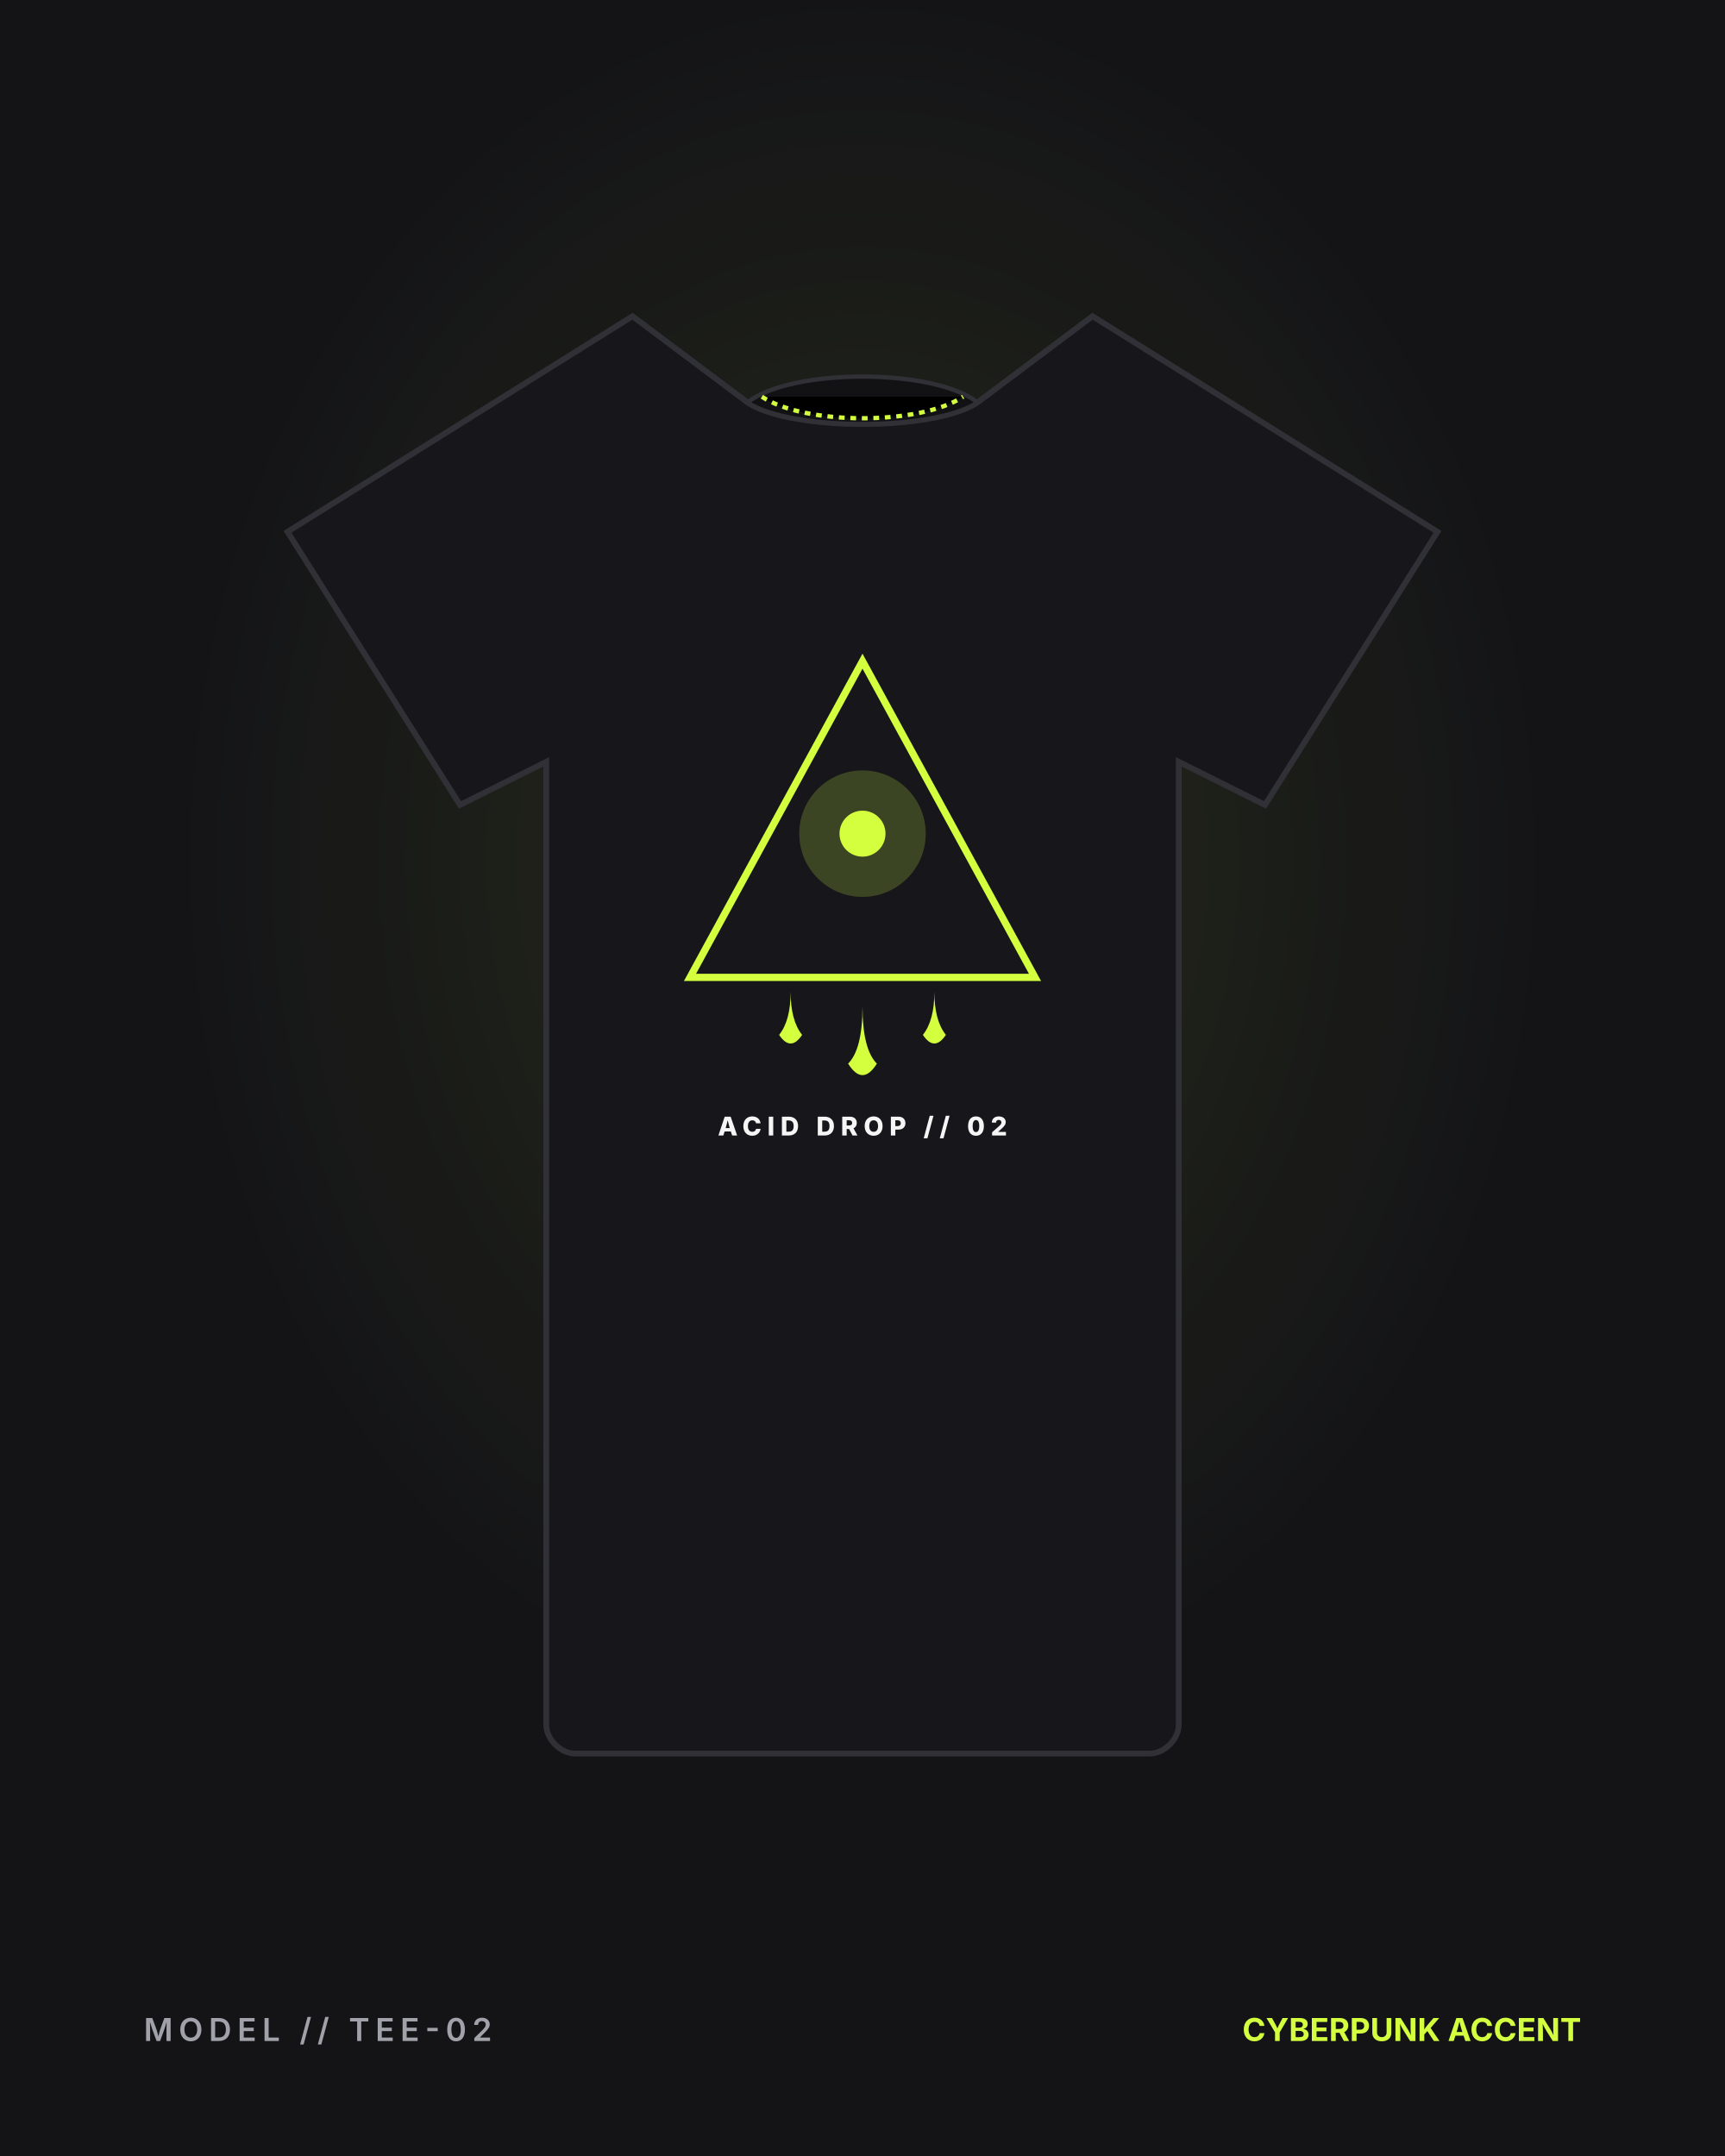
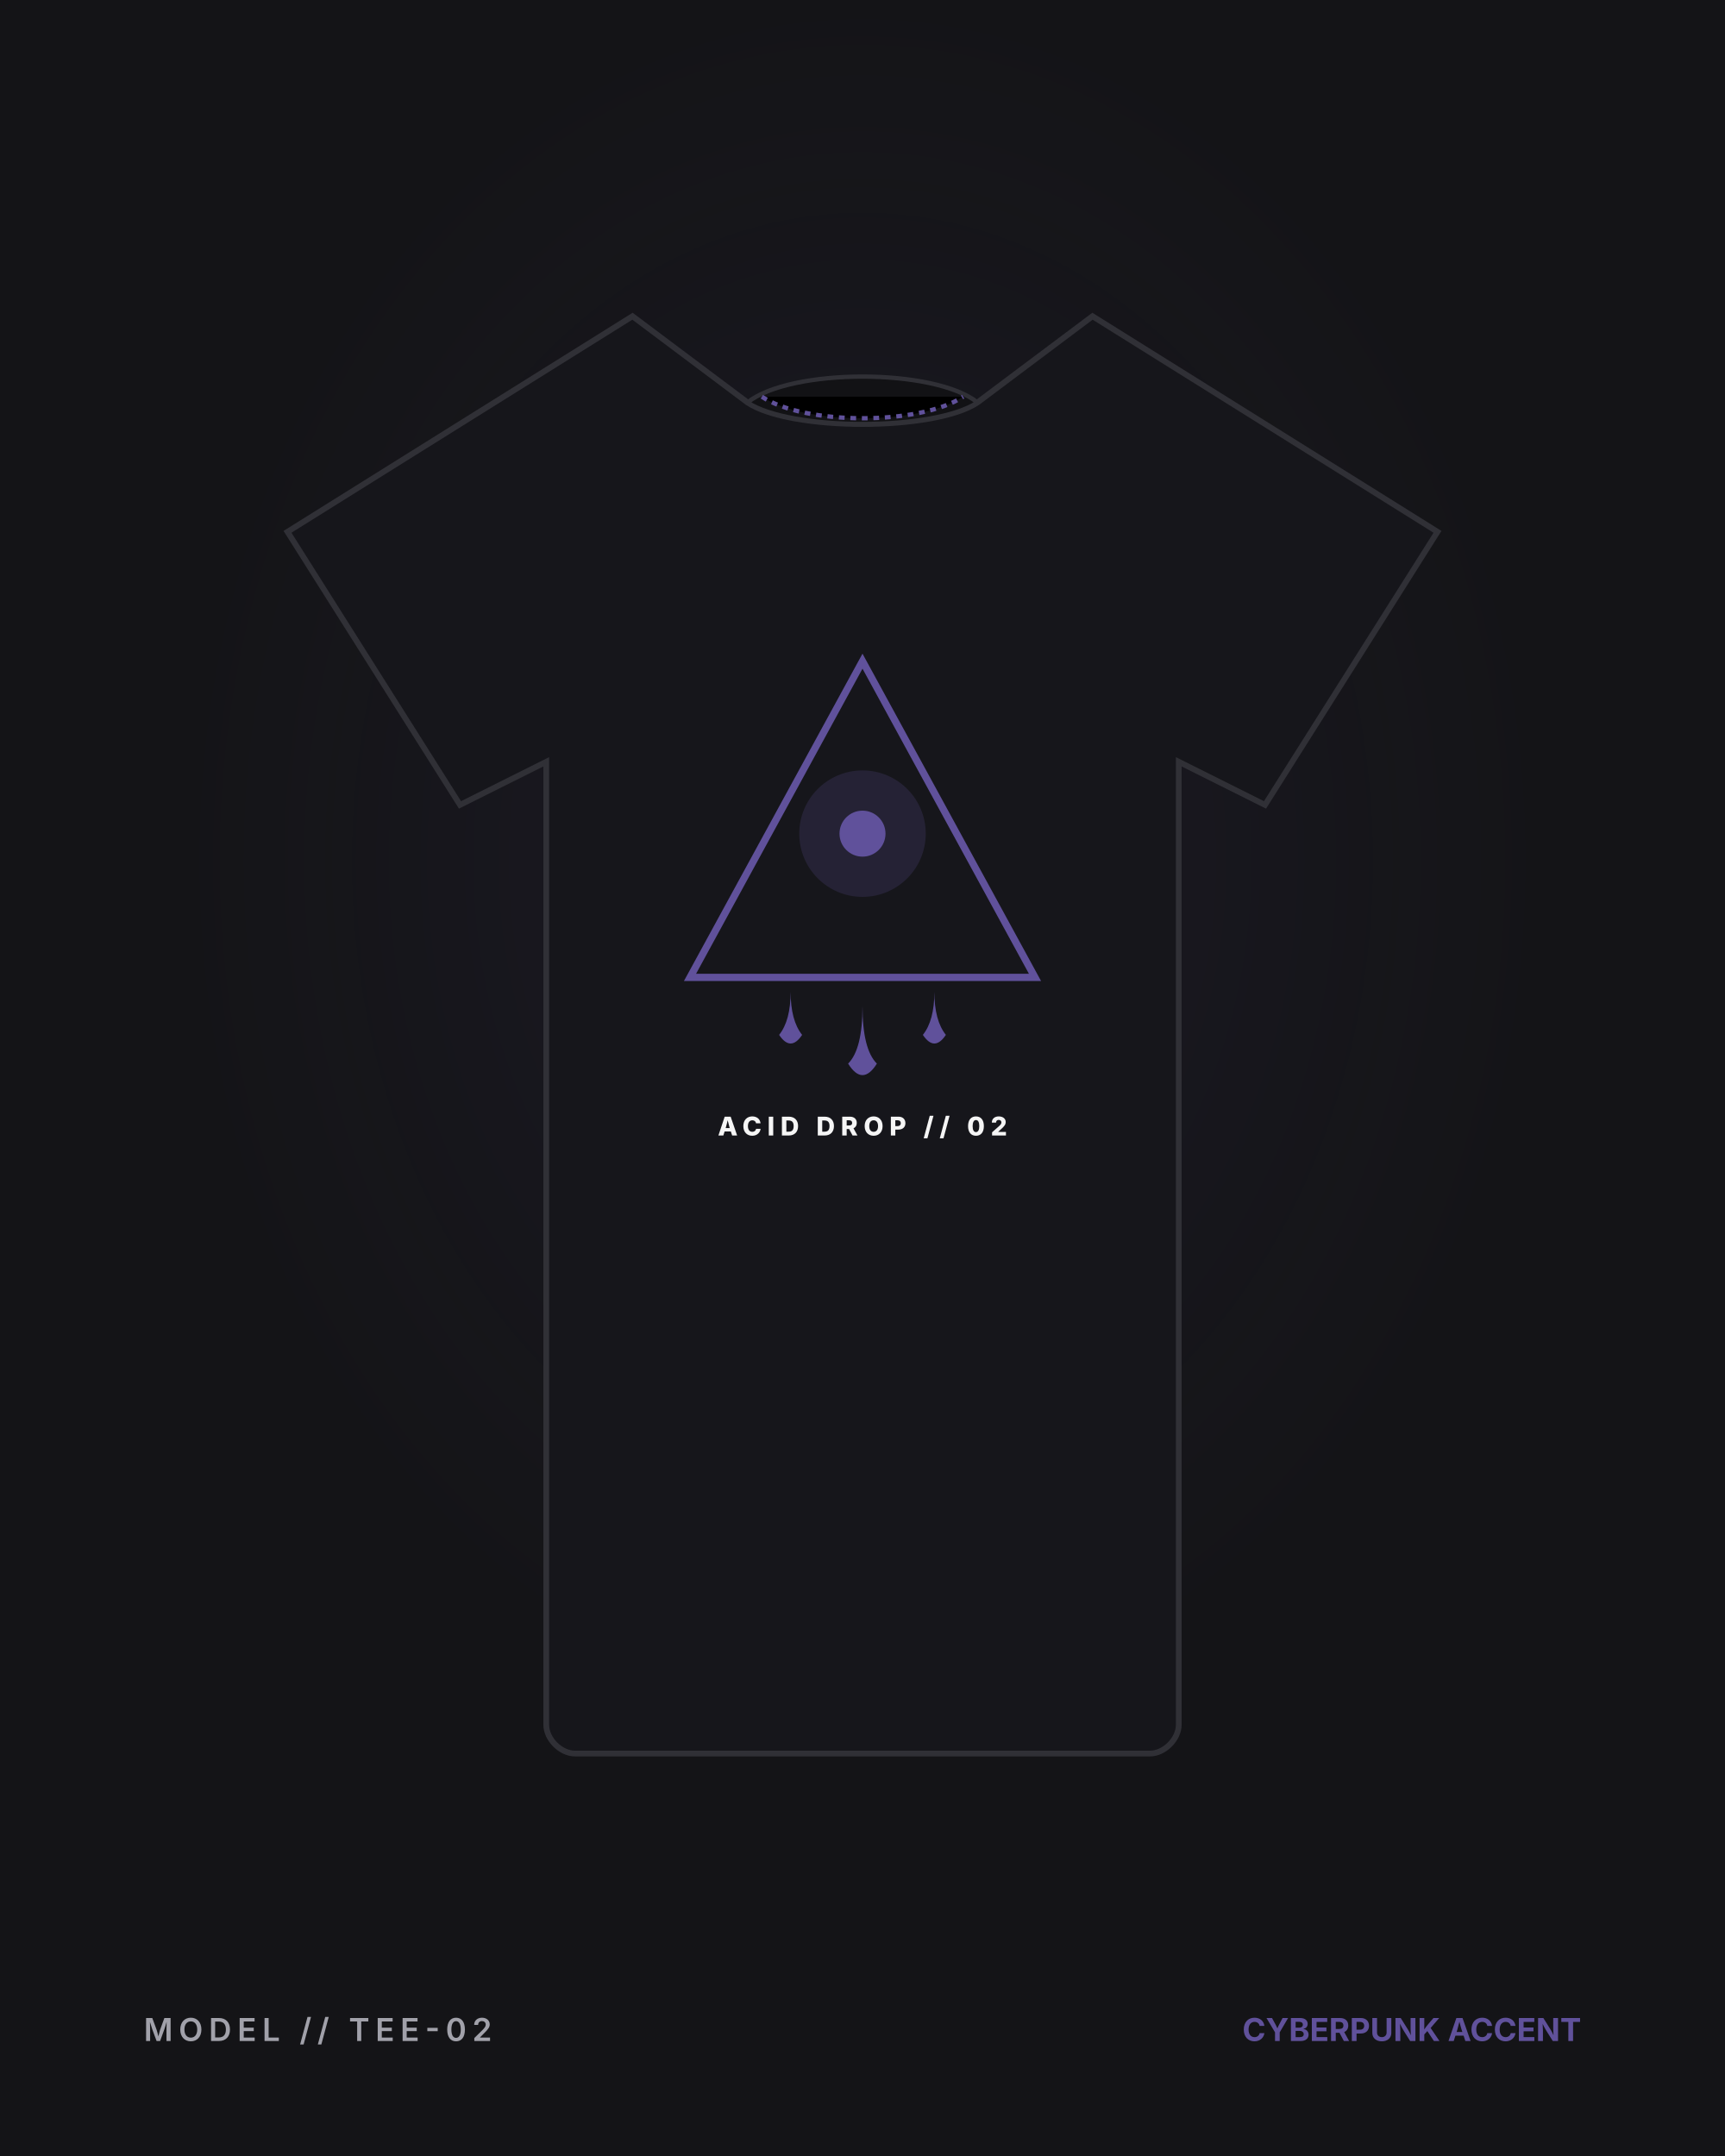
<svg xmlns="http://www.w3.org/2000/svg" viewBox="0 0 600 750" width="100%" height="100%">
  <rect width="600" height="750" fill="#141417" />
  <defs>
    <radialGradient id="acidGlow" cx="50%" cy="40%" r="40%">
-       <stop offset="0%" stop-color="#D4FF3F" stop-opacity="0.1" />
-       <stop offset="100%" stop-color="#D4FF3F" stop-opacity="0" />
+       <stop offset="0%" stop-color="#60519b" stop-opacity="0.1" />
+       <stop offset="100%" stop-color="#60519b" stop-opacity="0" />
    </radialGradient>
  </defs>
  <rect width="600" height="750" fill="url(#acidGlow)" />
  <g transform="translate(60, 40)">
    <path d="M160 70 L200 100 C215 110 265 110 280 100 L320 70 L440 145 L380 240 L350 225 L350 560 C350 565 345 570 340 570 L140 570 C135 570 130 565 130 560 L130 225 L100 240 L40 145 Z" fill="#16161B" stroke="#303036" stroke-width="2" />
    <path d="M200 100 C215 110 265 110 280 100 C265 88 215 88 200 100 Z" fill="#121215" stroke="#303036" stroke-width="1.5" />
    <g transform="translate(165, 170)">
-       <polygon points="75,20 135,130 15,130" fill="none" stroke="#D4FF3F" stroke-width="2.5" />
-       <circle cx="75" cy="80" r="22" fill="#D4FF3F" opacity="0.2" />
-       <circle cx="75" cy="80" r="8" fill="#D4FF3F" />
-       <path d="M75 140 Q 75 155 70 160 Q 75 168 80 160 Q 75 155 75 140 Z" fill="#D4FF3F" />
-       <path d="M50 135 Q 50 145 46 150 Q 50 156 54 150 Q 50 145 50 135 Z" fill="#D4FF3F" />
-       <path d="M100 135 Q 100 145 96 150 Q 100 156 104 150 Q 100 145 100 135 Z" fill="#D4FF3F" />
+       <polygon points="75,20 135,130 15,130" fill="none" stroke="#60519b" stroke-width="2.5" />
+       <circle cx="75" cy="80" r="22" fill="#60519b" opacity="0.2" />
+       <circle cx="75" cy="80" r="8" fill="#60519b" />
+       <path d="M75 140 Q 75 155 70 160 Q 75 168 80 160 Q 75 155 75 140 Z" fill="#60519b" />
+       <path d="M50 135 Q 50 145 46 150 Q 50 156 54 150 Q 50 145 50 135 Z" fill="#60519b" />
+       <path d="M100 135 Q 100 145 96 150 Q 100 156 104 150 Q 100 145 100 135 Z" fill="#60519b" />
      <text x="75" y="185" fill="#F5F5F5" font-family="'Inter', sans-serif" font-size="9" font-weight="800" letter-spacing="2" text-anchor="middle">ACID DROP // 02</text>
    </g>
-     <path d="M205 98 C220 108 260 108 275 98" stroke="#D4FF3F" stroke-width="1.5" stroke-dasharray="2,2" />
+     <path d="M205 98 C220 108 260 108 275 98" stroke="#60519b" stroke-width="1.5" stroke-dasharray="2,2" />
  </g>
  <text x="50" y="710" fill="#A1A1AA" font-family="'Inter', sans-serif" font-size="11" font-weight="600" letter-spacing="2">MODEL // TEE-02</text>
-   <text x="550" y="710" fill="#D4FF3F" font-family="'Inter', sans-serif" font-size="11" font-weight="700" text-anchor="end">CYBERPUNK ACCENT</text>
+   <text x="550" y="710" fill="#60519b" font-family="'Inter', sans-serif" font-size="11" font-weight="700" text-anchor="end">CYBERPUNK ACCENT</text>
</svg>
